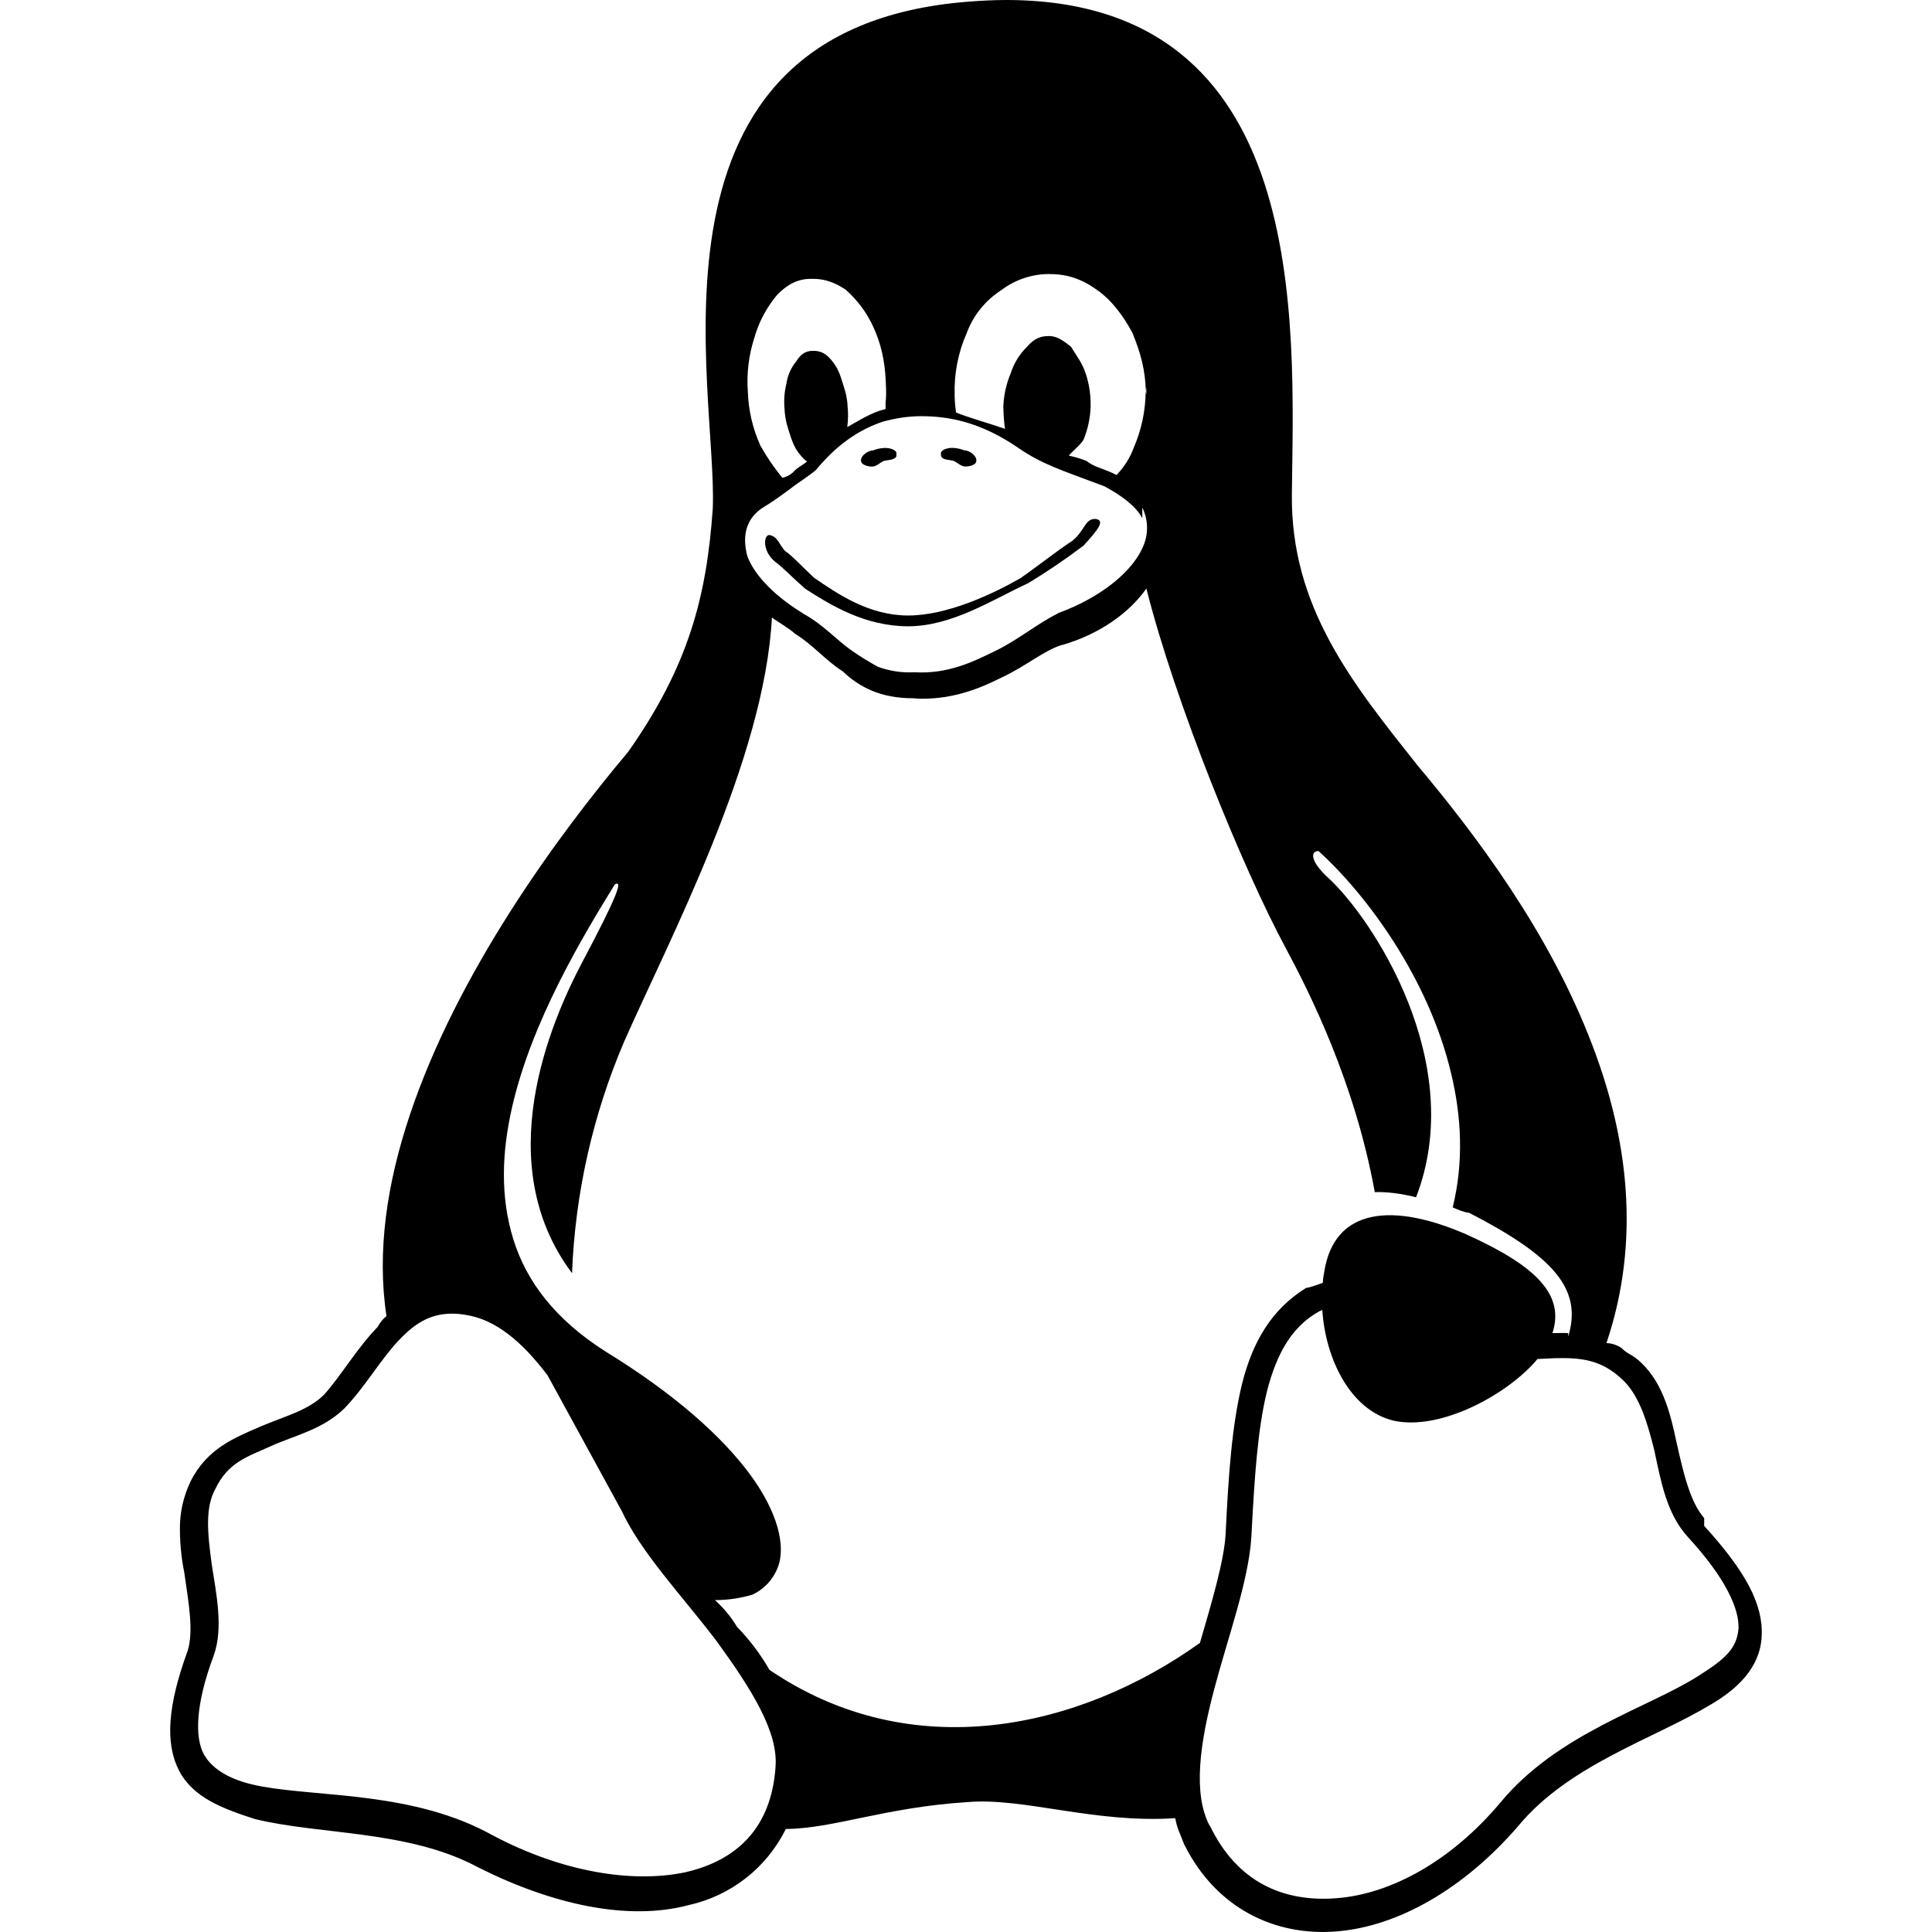
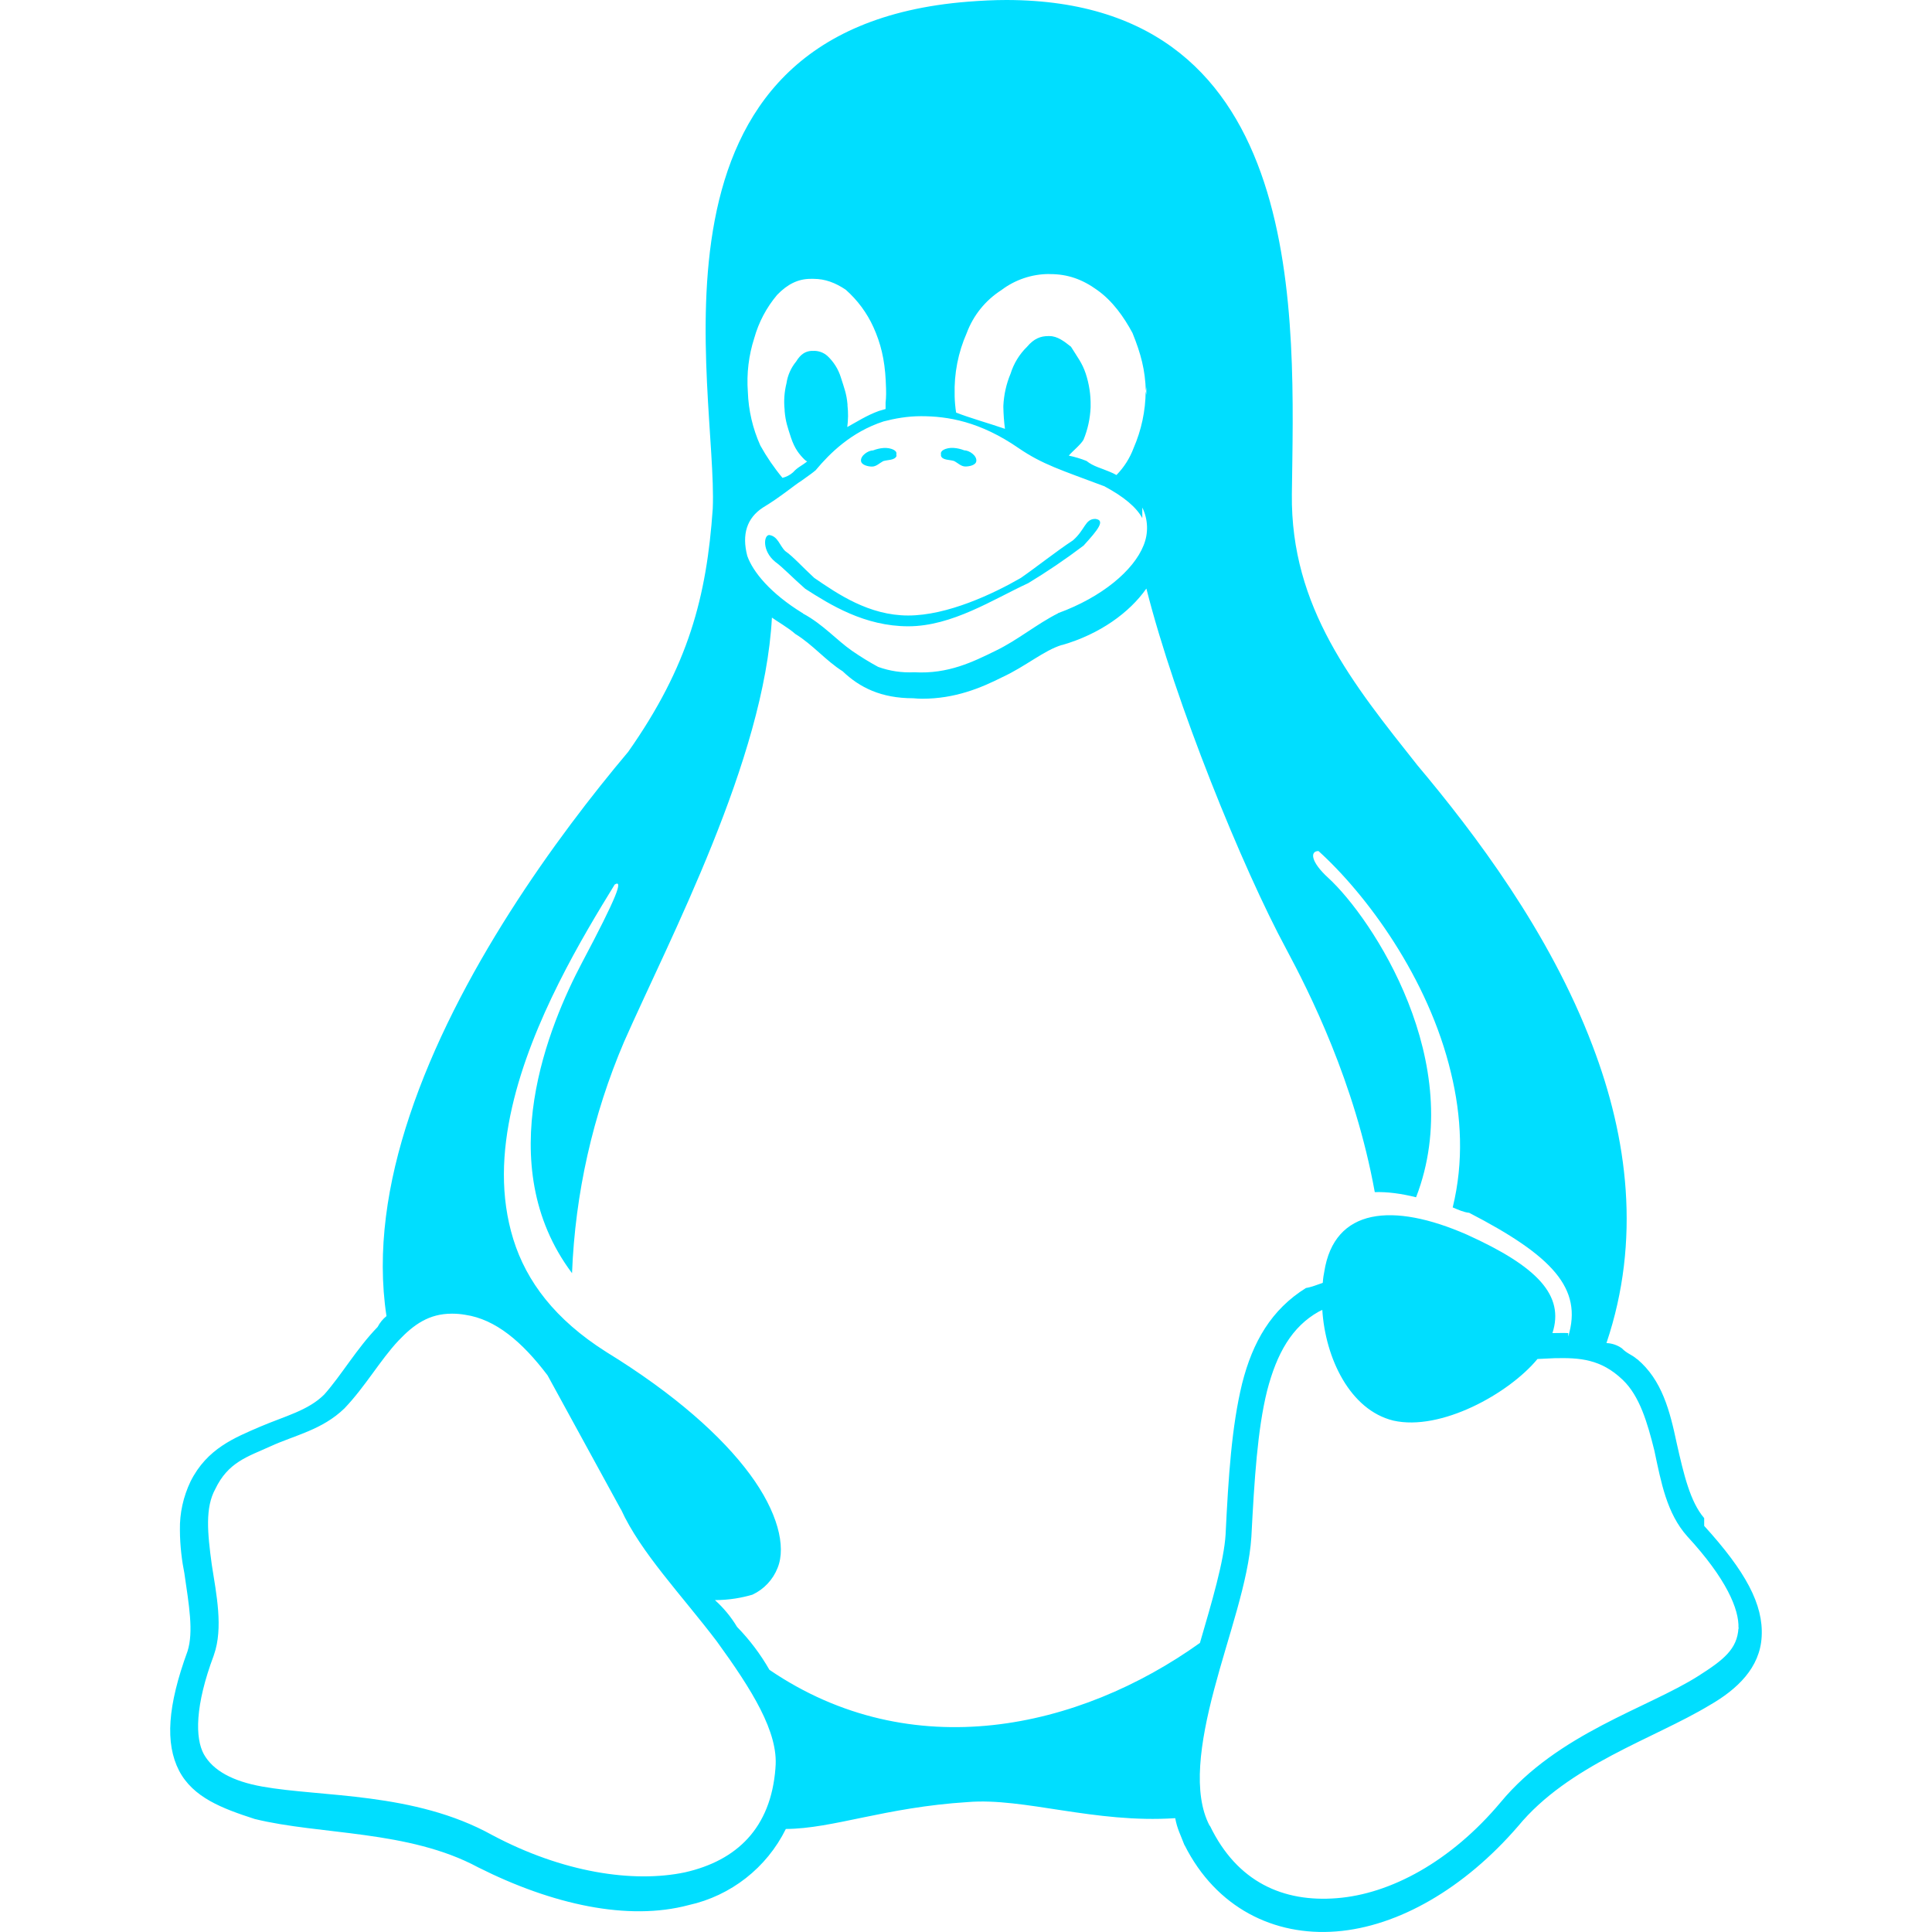
- <svg xmlns="http://www.w3.org/2000/svg" fill="currentColor" role="img" viewBox="0 0 24 24">
+ <svg xmlns="http://www.w3.org/2000/svg" fill="#00DEFF" role="img" viewBox="0 0 24 24">
  <path d="M12.504 0c-.155 0-.315.008-.48.021-4.226.333-3.105 4.807-3.17 6.298-.076 1.092-.3 1.953-1.05 3.02-.885 1.051-2.127 2.75-2.716 4.521-.278.832-.41 1.684-.287 2.489a.424.424 0 00-.11.135c-.26.268-.45.6-.663.839-.199.199-.485.267-.797.4-.313.136-.658.269-.864.68-.09.189-.136.394-.132.602 0 .199.027.4.055.536.058.399.116.728.04.97-.249.68-.28 1.145-.106 1.484.174.334.535.47.94.601.81.2 1.91.135 2.774.6.926.466 1.866.67 2.616.47.526-.116.97-.464 1.208-.946.587-.003 1.23-.269 2.26-.334.699-.058 1.574.267 2.577.2.025.134.063.198.114.333l.003.003c.391.778 1.113 1.132 1.884 1.071.771-.06 1.592-.536 2.257-1.306.631-.765 1.683-1.084 2.378-1.503.348-.199.629-.469.649-.853.023-.4-.2-.811-.714-1.376v-.097l-.003-.003c-.17-.2-.25-.535-.338-.926-.085-.401-.182-.786-.492-1.046h-.003c-.059-.054-.123-.067-.188-.135a.357.357 0 00-.19-.064c.431-1.278.264-2.55-.173-3.694-.533-1.41-1.465-2.638-2.175-3.483-.796-1.005-1.576-1.957-1.56-3.368.026-2.152.236-6.133-3.544-6.139zm.529 3.405h.013c.213 0 .396.062.584.198.19.135.33.332.438.533.105.259.158.459.166.724 0-.02.006-.04.006-.06v.105a.086.086 0 01-.004-.021l-.004-.024a1.807 1.807 0 01-.15.706.953.953 0 01-.213.335.71.71 0 00-.088-.042c-.104-.045-.198-.064-.284-.133a1.312 1.312 0 00-.22-.066c.05-.06.146-.133.183-.198.053-.128.082-.264.088-.402v-.02a1.21 1.21 0 00-.061-.4c-.045-.134-.101-.2-.183-.333-.084-.066-.167-.132-.267-.132h-.016c-.093 0-.176.03-.262.132a.8.8 0 00-.205.334 1.18 1.18 0 00-.09.4v.019c.002.089.008.179.02.267-.193-.067-.438-.135-.607-.202a1.635 1.635 0 01-.018-.2v-.02a1.772 1.772 0 01.15-.768c.082-.22.232-.406.43-.533a.985.985 0 01.594-.2zm-2.962.059h.036c.142 0 .27.048.399.135.146.129.264.288.344.465.09.199.14.4.153.667v.004c.007.134.006.2-.002.266v.08c-.03.007-.056.018-.083.024-.152.055-.274.135-.393.2.012-.09.013-.18.003-.267v-.015c-.012-.133-.04-.2-.082-.333a.613.613 0 00-.166-.267.248.248 0 00-.183-.064h-.021c-.071.006-.13.04-.186.132a.552.552 0 00-.12.27.944.944 0 00-.023.33v.015c.012.135.037.2.08.334.046.134.098.2.166.268.01.009.02.018.034.024-.07.057-.117.07-.176.136a.304.304 0 01-.131.068 2.62 2.62 0 01-.275-.402 1.772 1.772 0 01-.155-.667 1.759 1.759 0 01.08-.668 1.43 1.43 0 01.283-.535c.128-.133.26-.2.418-.2zm1.37 1.706c.332 0 .733.065 1.216.399.293.2.523.269 1.052.468h.003c.255.136.405.266.478.399v-.131a.571.571 0 01.016.47c-.123.31-.516.643-1.063.842v.002c-.268.135-.501.333-.775.465-.276.135-.588.292-1.012.267a1.139 1.139 0 01-.448-.067 3.566 3.566 0 01-.322-.198c-.195-.135-.363-.332-.612-.465v-.005h-.005c-.4-.246-.616-.512-.686-.71-.07-.268-.005-.47.193-.6.224-.135.38-.271.483-.336.104-.074.143-.102.176-.131h.002v-.003c.169-.202.436-.47.839-.601.139-.036.294-.065.466-.065zm2.8 2.142c.358 1.417 1.196 3.475 1.735 4.473.286.534.855 1.659 1.102 3.024.156-.005.33.018.513.064.646-1.671-.546-3.467-1.089-3.966-.22-.2-.232-.335-.123-.335.59.534 1.365 1.572 1.646 2.757.13.535.16 1.104.021 1.67.067.028.135.06.205.067 1.032.534 1.413.938 1.23 1.537v-.043c-.06-.003-.12 0-.18 0h-.016c.151-.467-.182-.825-1.065-1.224-.915-.4-1.646-.336-1.77.465-.008.043-.013.066-.018.135-.068.023-.139.053-.209.064-.43.268-.662.669-.793 1.187-.13.533-.17 1.156-.205 1.869v.003c-.02.334-.17.838-.319 1.35-1.5 1.072-3.58 1.538-5.348.334a2.645 2.645 0 00-.402-.533 1.45 1.45 0 00-.275-.333c.182 0 .338-.03.465-.067a.615.615 0 00.314-.334c.108-.267 0-.697-.345-1.163-.345-.467-.931-.995-1.788-1.521-.63-.4-.986-.87-1.15-1.396-.165-.534-.143-1.085-.015-1.645.245-1.07.873-2.11 1.274-2.763.107-.065.037.135-.408.974-.396.751-1.14 2.497-.122 3.854a8.123 8.123 0 01.647-2.876c.564-1.278 1.743-3.504 1.836-5.268.048.036.217.135.289.202.218.133.38.333.59.465.21.201.477.335.876.335.039.003.075.006.11.006.412 0 .73-.134.997-.268.29-.134.52-.334.74-.4h.005c.467-.135.835-.402 1.044-.7zm2.185 8.958c.037.6.343 1.245.882 1.377.588.134 1.434-.333 1.791-.765l.211-.01c.315-.007.577.01.847.268l.003.003c.208.199.305.53.391.876.085.4.154.78.409 1.066.486.527.645.906.636 1.14l.003-.007v.018l-.003-.012c-.015.262-.185.396-.498.595-.63.401-1.746.712-2.457 1.57-.618.737-1.37 1.14-2.036 1.191-.664.053-1.237-.2-1.574-.898l-.005-.003c-.21-.4-.12-1.025.056-1.69.176-.668.428-1.344.463-1.897.037-.714.076-1.335.195-1.814.12-.465.308-.797.641-.984l.045-.022zm-10.814.049h.01c.053 0 .105.005.157.014.376.055.706.333 1.023.752l.91 1.664.003.003c.243.533.754 1.064 1.189 1.637.434.598.77 1.131.729 1.57v.006c-.057.744-.48 1.148-1.125 1.294-.645.135-1.52.002-2.395-.464-.968-.536-2.118-.469-2.857-.602-.369-.066-.61-.2-.723-.4-.11-.2-.113-.602.123-1.23v-.004l.002-.003c.117-.334.03-.752-.027-1.118-.055-.401-.083-.71.043-.94.16-.334.396-.4.69-.533.294-.135.64-.202.915-.47h.002v-.002c.256-.268.445-.601.668-.838.19-.201.38-.336.663-.336zm7.159-9.074c-.435.201-.945.535-1.488.535-.542 0-.97-.267-1.28-.466-.154-.134-.28-.268-.373-.335-.164-.134-.144-.333-.074-.333.109.016.129.134.199.2.096.066.215.2.36.333.292.2.68.467 1.167.467.485 0 1.053-.267 1.398-.466.195-.135.445-.334.648-.467.156-.136.149-.267.279-.267.128.016.034.134-.147.332a8.097 8.097 0 01-.69.468zm-1.082-1.583V5.64c-.006-.02.013-.042.029-.05.074-.043.18-.027.26.004.063 0 .16.067.15.135-.006.049-.085.066-.135.066-.055 0-.092-.043-.141-.068-.052-.018-.146-.008-.163-.065zm-.551 0c-.02.058-.113.049-.166.066-.047.025-.086.068-.14.068-.05 0-.13-.02-.136-.068-.01-.066.088-.133.15-.133.08-.031.184-.047.259-.005.019.009.036.03.03.05v.02h.003z" />
</svg>
